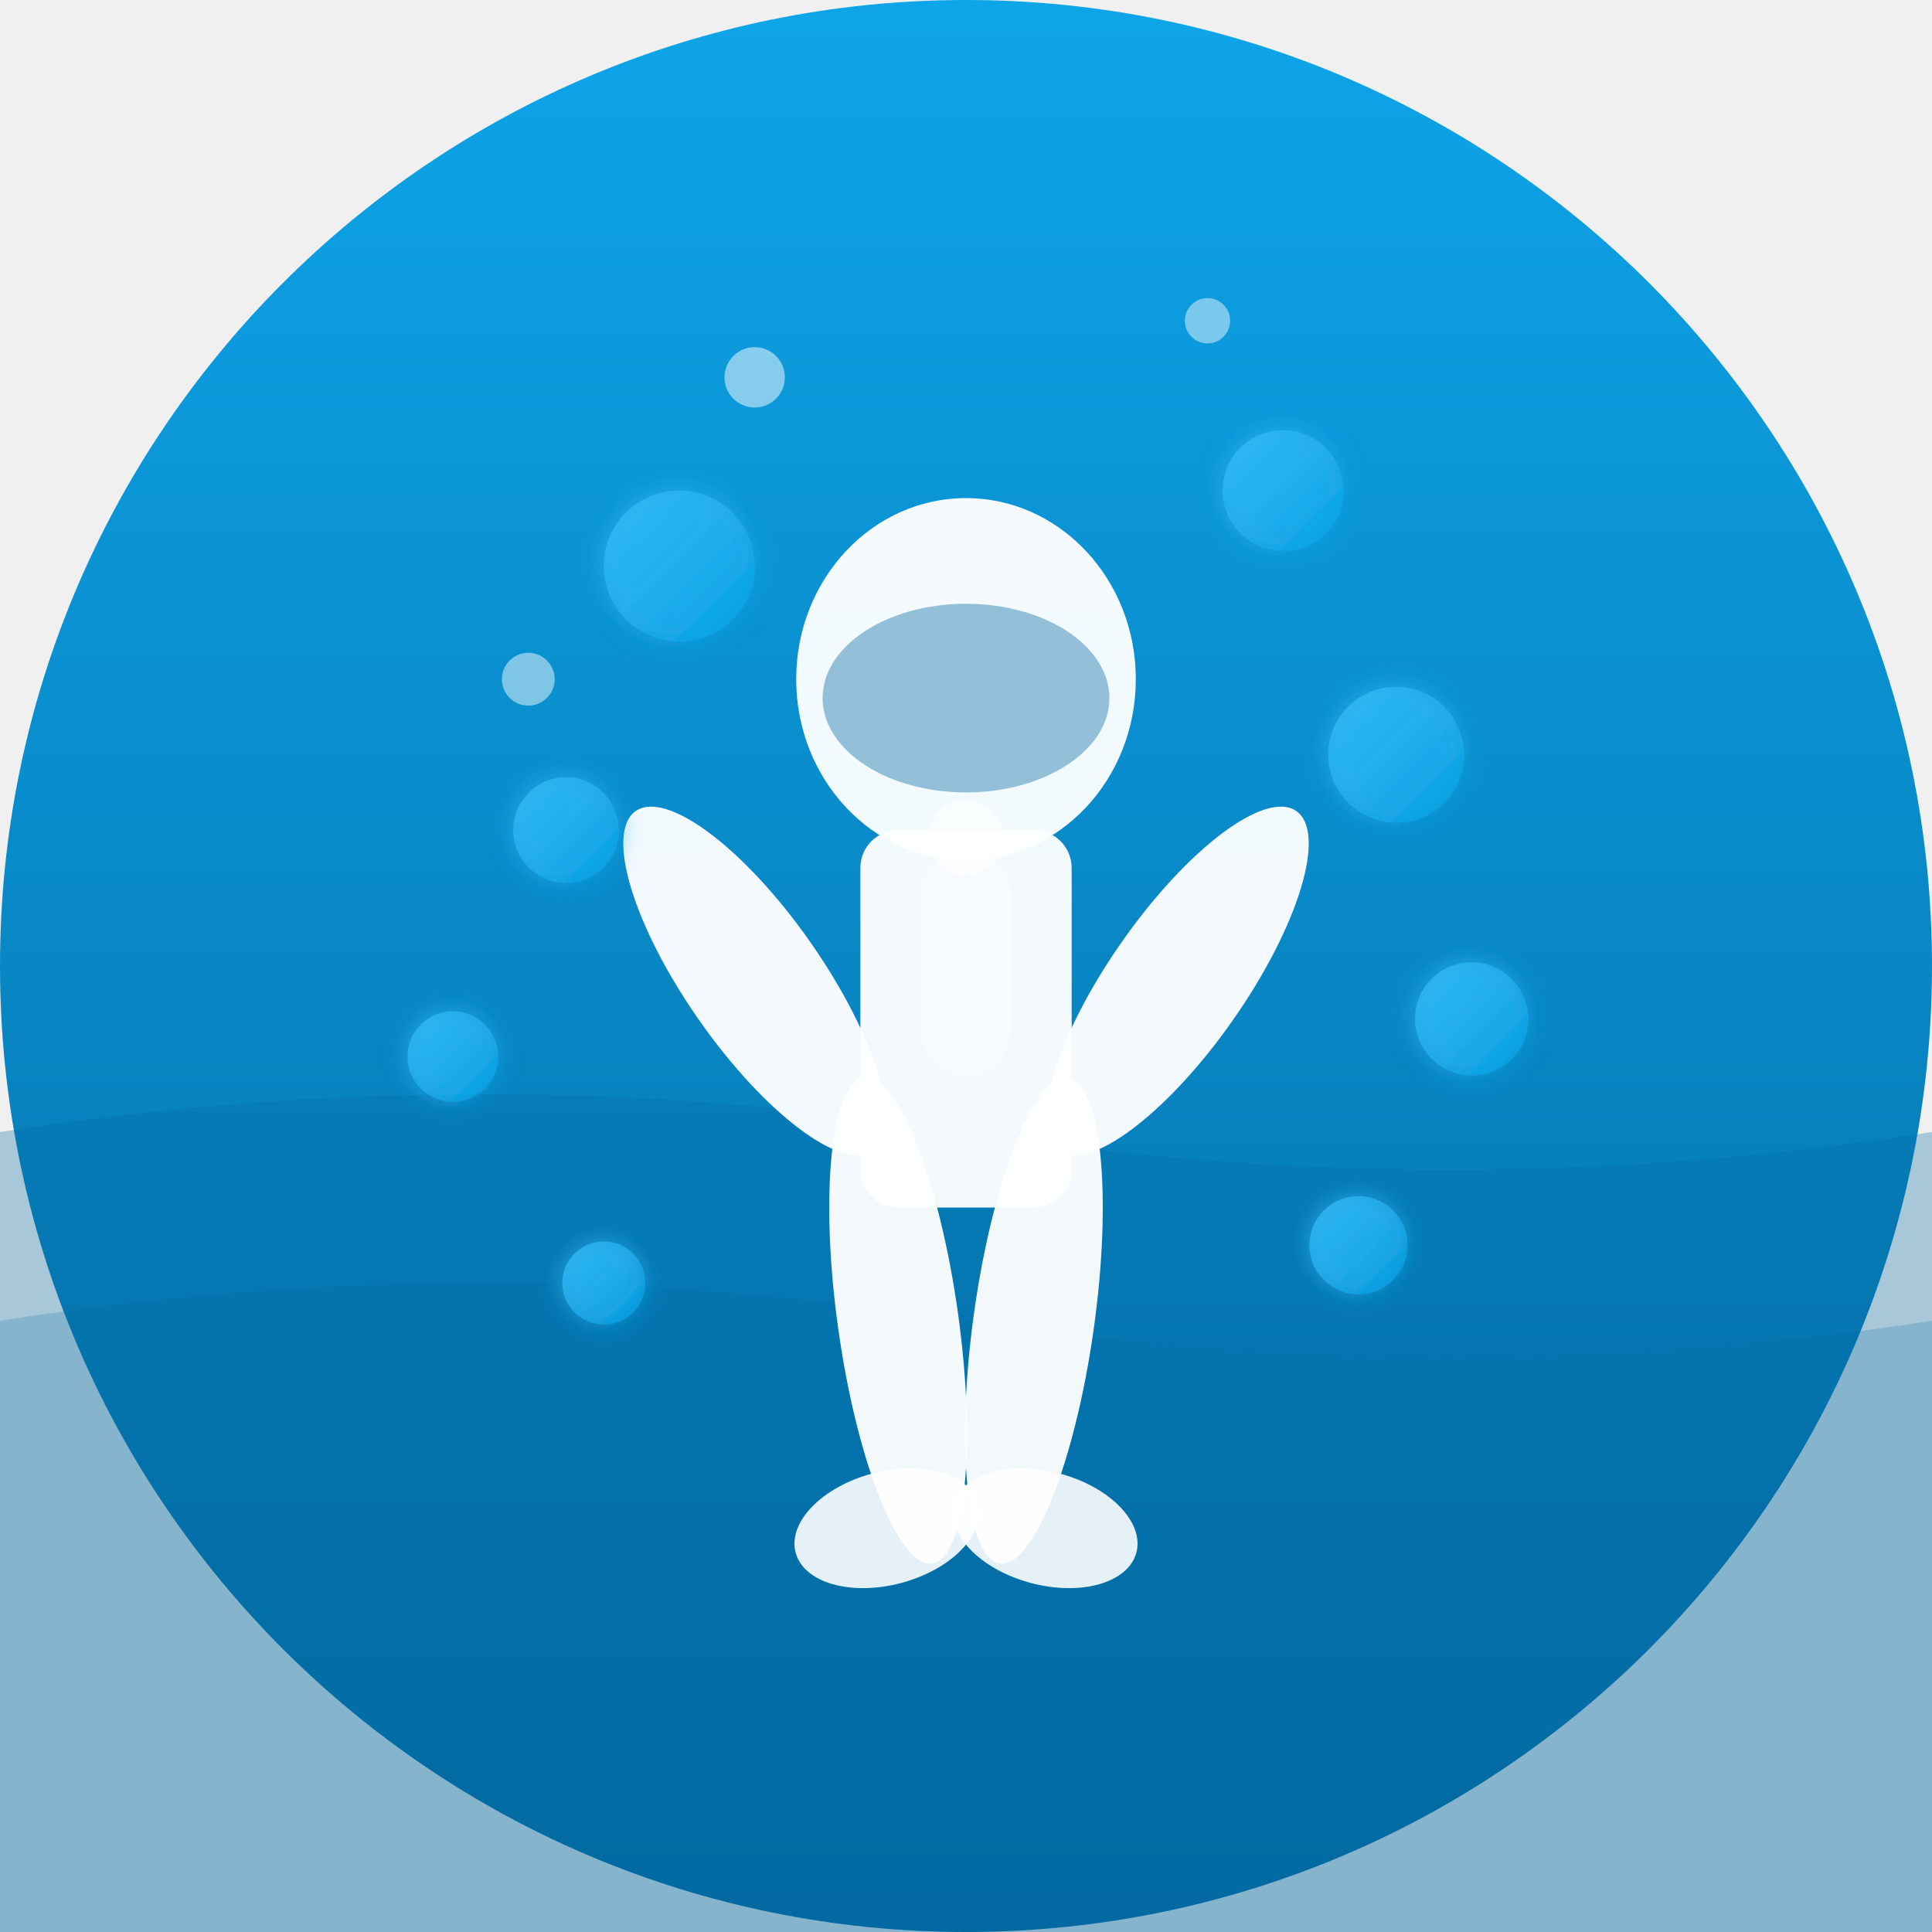
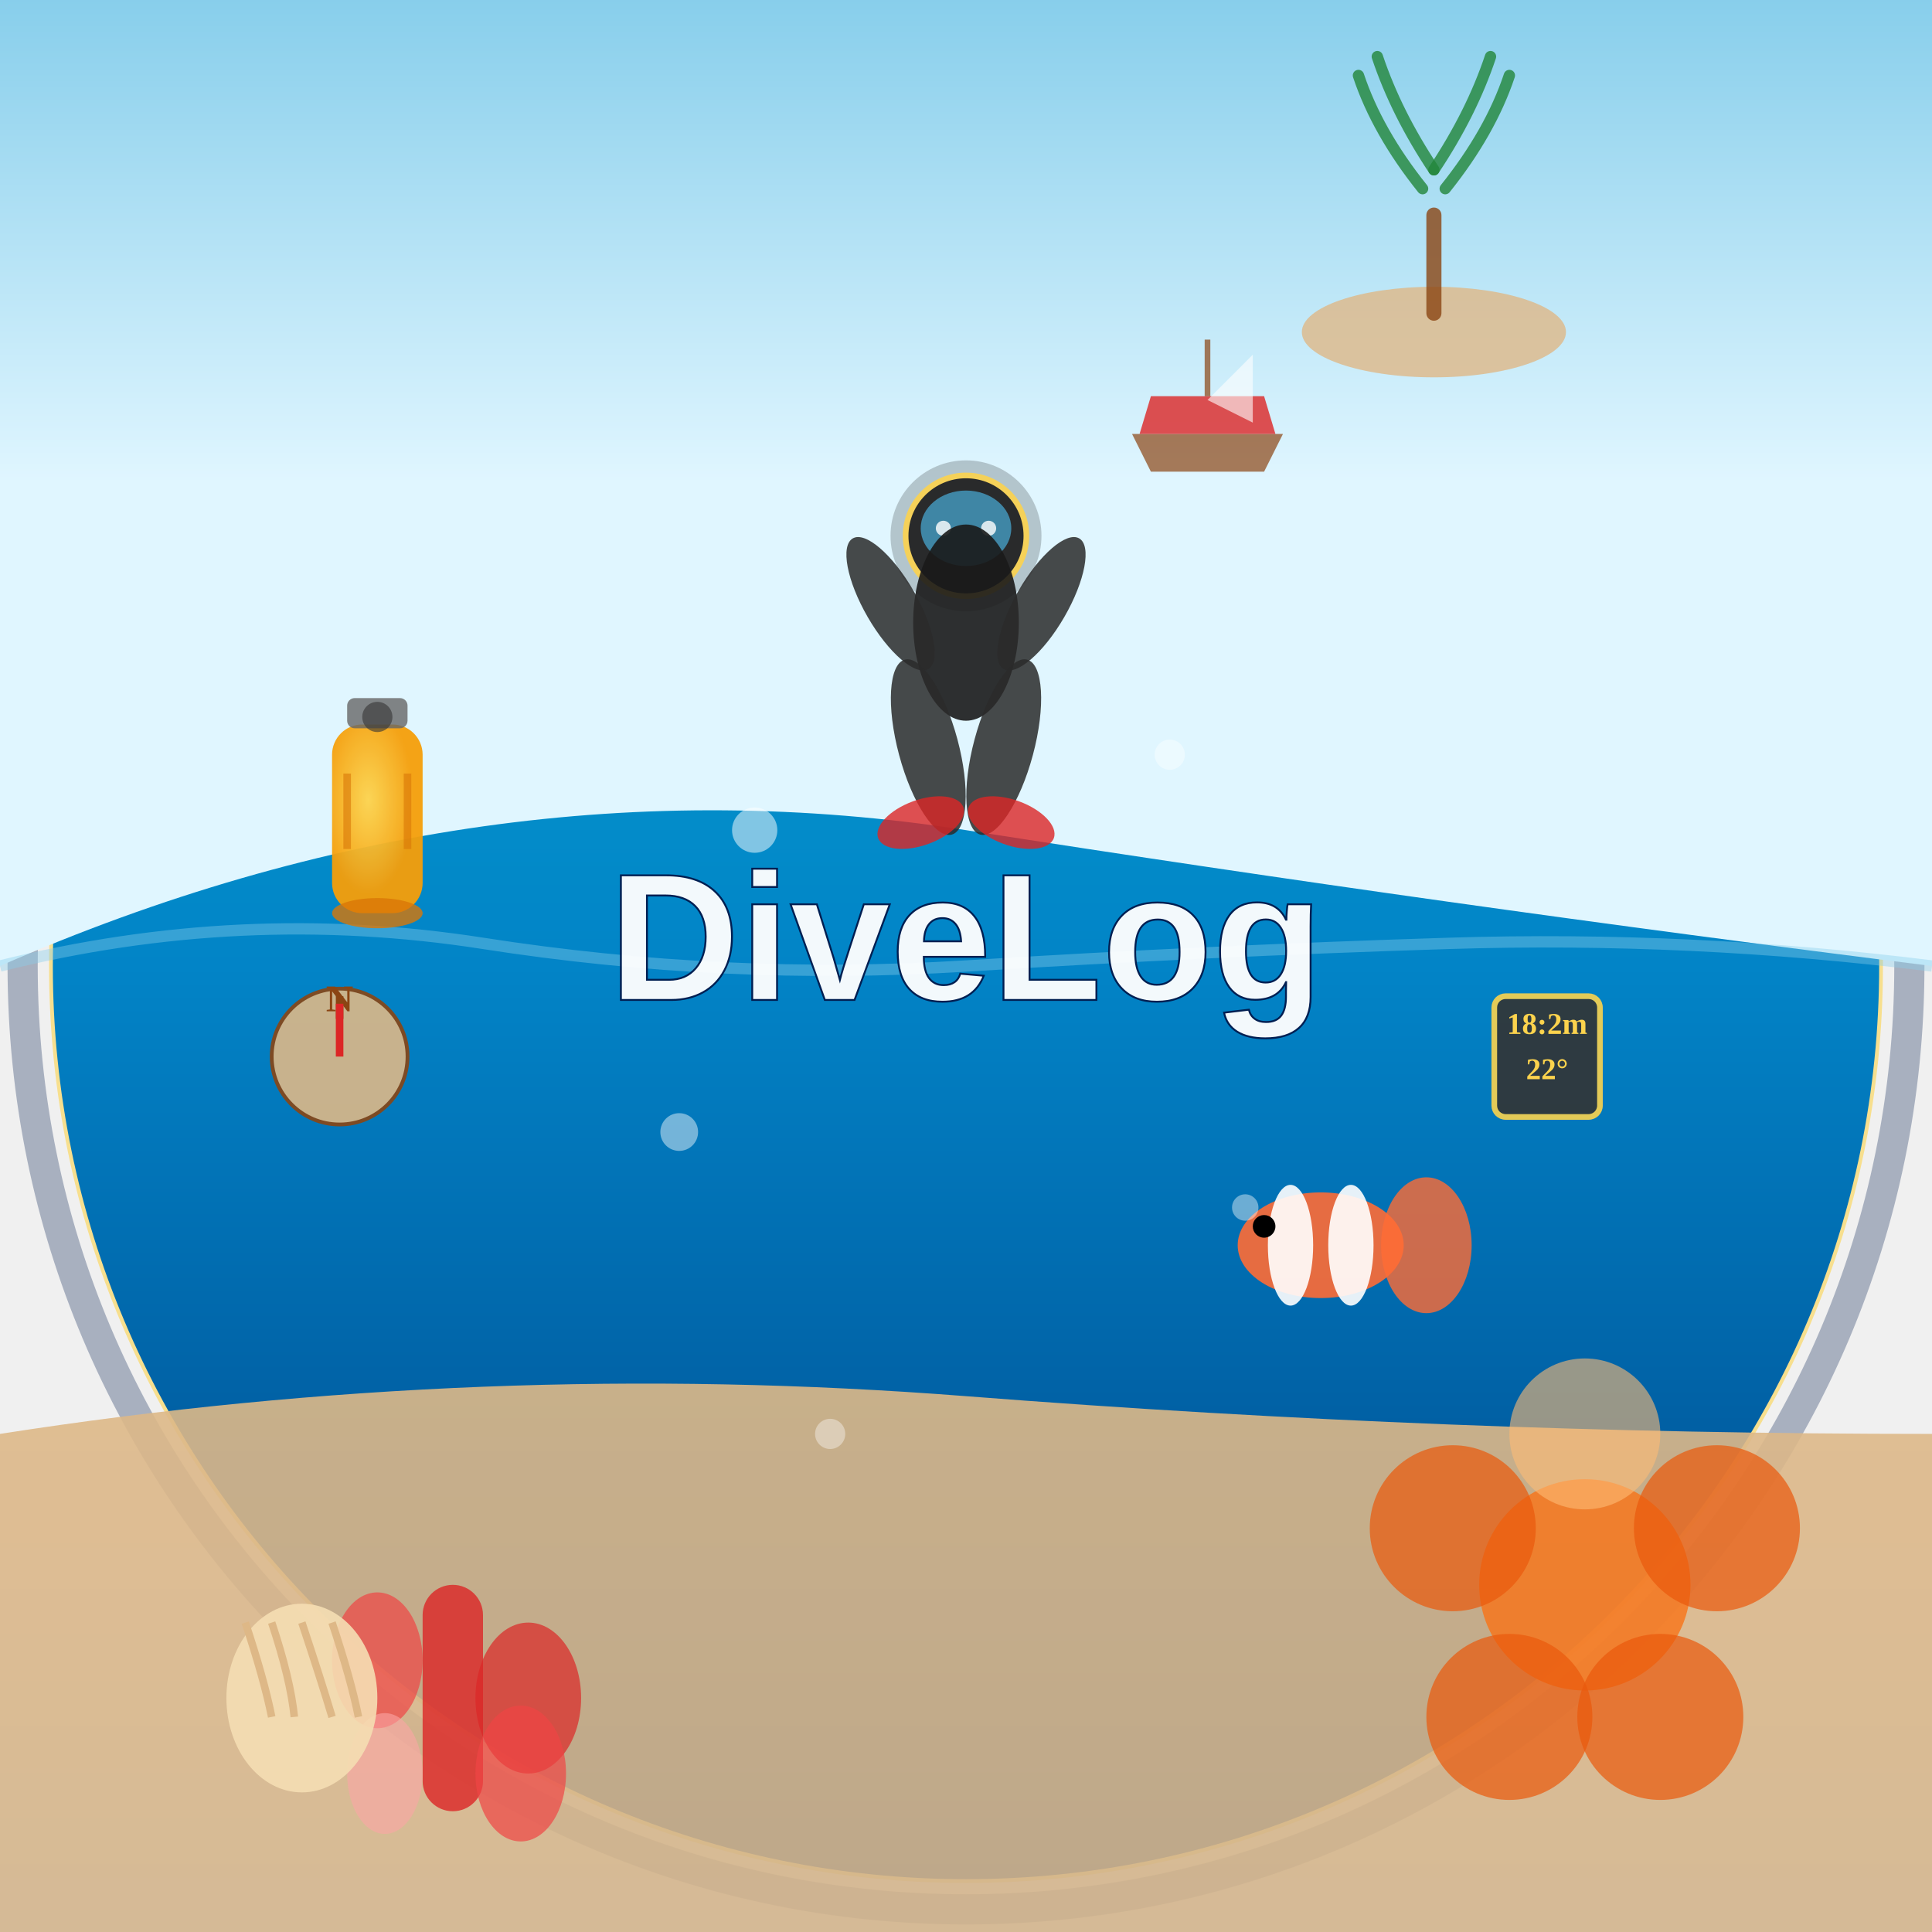
<svg xmlns="http://www.w3.org/2000/svg" width="512" height="512" viewBox="0 0 512 512" fill="none">
  <defs>
-     <linearGradient id="oceanGradientHD" x1="0%" y1="0%" x2="0%" y2="100%">
-       <stop offset="0%" stop-color="#0EA5E9" />
-       <stop offset="100%" stop-color="#0369A1" />
+     <linearGradient id="skyGradient" x1="0%" y1="0%" x2="0%" y2="50%">
+       <stop offset="0%" stop-color="#87CEEB" />
+       <stop offset="100%" stop-color="#E0F6FF" />
    </linearGradient>
-     <linearGradient id="bubbleGradientHD" x1="0%" y1="0%" x2="100%" y2="100%">
-       <stop offset="0%" stop-color="#38BDF8" stop-opacity="0.8" />
-       <stop offset="100%" stop-color="#0EA5E9" stop-opacity="0.6" />
+     <linearGradient id="oceanGradient" x1="0%" y1="0%" x2="0%" y2="100%">
+       <stop offset="0%" stop-color="#06B6D4" />
+       <stop offset="50%" stop-color="#0284C7" />
+       <stop offset="100%" stop-color="#003D82" />
    </linearGradient>
-     <filter id="glow">
-       <feGaussianBlur stdDeviation="3" result="coloredBlur" />
-       <feMerge>
-         <feMergeNode in="coloredBlur" />
-         <feMergeNode in="SourceGraphic" />
-       </feMerge>
-     </filter>
+     <linearGradient id="sandGradient" x1="0%" y1="0%" x2="0%" y2="100%">
+       <stop offset="0%" stop-color="#DEB887" />
+       <stop offset="100%" stop-color="#D2B48C" />
+     </linearGradient>
+     <radialGradient id="tankGradient" cx="40%" cy="40%">
+       <stop offset="0%" stop-color="#FCD34D" />
+       <stop offset="100%" stop-color="#F59E0B" />
+     </radialGradient>
  </defs>
-   <circle cx="256" cy="256" r="256" fill="url(#oceanGradientHD)" />
-   <path d="M0 300 Q128 280 256 300 T512 300 V512 H0 Z" fill="rgba(3, 105, 161, 0.3)" />
-   <path d="M0 350 Q128 330 256 350 T512 350 V512 H0 Z" fill="rgba(3, 105, 161, 0.2)" />
-   <ellipse cx="256" cy="180" rx="45" ry="48" fill="white" opacity="0.95" />
-   <ellipse cx="256" cy="185" rx="38" ry="25" fill="rgba(3, 105, 161, 0.4)" />
-   <rect x="228" y="220" width="56" height="100" rx="10" fill="white" opacity="0.95" />
-   <ellipse cx="200" cy="260" rx="18" ry="55" fill="white" opacity="0.95" transform="rotate(-35 200 260)" />
-   <ellipse cx="312" cy="260" rx="18" ry="55" fill="white" opacity="0.95" transform="rotate(35 312 260)" />
-   <ellipse cx="238" cy="350" rx="16" ry="65" fill="white" opacity="0.95" transform="rotate(-8 238 350)" />
-   <ellipse cx="274" cy="350" rx="16" ry="65" fill="white" opacity="0.95" transform="rotate(8 274 350)" />
-   <ellipse cx="235" cy="405" rx="25" ry="15" fill="white" opacity="0.9" transform="rotate(-15 235 405)" />
-   <ellipse cx="277" cy="405" rx="25" ry="15" fill="white" opacity="0.9" transform="rotate(15 277 405)" />
-   <rect x="244" y="225" width="24" height="60" rx="12" fill="rgba(255, 255, 255, 0.4)" />
-   <circle cx="256" cy="222" r="10" fill="rgba(255, 255, 255, 0.5)" />
-   <g filter="url(#glow)">
-     <circle cx="180" cy="150" r="20" fill="url(#bubbleGradientHD)" />
-     <circle cx="340" cy="130" r="16" fill="url(#bubbleGradientHD)" />
-     <circle cx="150" cy="220" r="14" fill="url(#bubbleGradientHD)" />
-     <circle cx="370" cy="200" r="18" fill="url(#bubbleGradientHD)" />
-     <circle cx="120" cy="280" r="12" fill="url(#bubbleGradientHD)" />
-     <circle cx="390" cy="270" r="15" fill="url(#bubbleGradientHD)" />
-     <circle cx="160" cy="340" r="11" fill="url(#bubbleGradientHD)" />
-     <circle cx="360" cy="330" r="13" fill="url(#bubbleGradientHD)" />
+   <circle cx="256" cy="256" r="250" stroke="#001A4D" stroke-width="8" fill="none" opacity="0.3" />
+   <circle cx="256" cy="256" r="242" stroke="#FCD34D" stroke-width="2" fill="none" opacity="0.6" />
+   <circle cx="256" cy="256" r="242" fill="url(#oceanGradient)" />
+   <path d="M 0 256 Q 128 200 256 220 T 512 256 L 512 0 L 0 0 Z" fill="url(#skyGradient)" />
+   <path d="M 0 256 Q 64 240 128 250 T 256 256 T 384 250 T 512 256" stroke="#87CEEB" stroke-width="3" fill="none" opacity="0.4" />
+   <path d="M 0 380 Q 128 360 256 370 T 512 380 L 512 512 L 0 512 Z" fill="url(#sandGradient)" opacity="0.9" />
+   <g transform="translate(120, 420)">
+     <rect x="-8" y="0" width="16" height="60" rx="8" fill="#DC2626" opacity="0.8" />
+     <ellipse cx="-20" cy="20" rx="12" ry="18" fill="#EF4444" opacity="0.7" />
+     <ellipse cx="20" cy="30" rx="14" ry="20" fill="#DC2626" opacity="0.7" />
+     <ellipse cx="-18" cy="50" rx="10" ry="16" fill="#FCA5A5" opacity="0.6" />
+     <ellipse cx="18" cy="50" rx="12" ry="18" fill="#EF4444" opacity="0.7" />
  </g>
-   <circle cx="200" cy="100" r="8" fill="rgba(255, 255, 255, 0.5)" />
-   <circle cx="320" cy="85" r="6" fill="rgba(255, 255, 255, 0.45)" />
-   <circle cx="140" cy="180" r="7" fill="rgba(255, 255, 255, 0.48)" />
+   <g transform="translate(420, 420)">
+     <circle cx="0" cy="0" r="28" fill="#F97316" opacity="0.8" />
+     <circle cx="-35" cy="-15" r="22" fill="#EA580C" opacity="0.7" />
+     <circle cx="35" cy="-15" r="22" fill="#EA580C" opacity="0.7" />
+     <circle cx="-20" cy="35" r="22" fill="#EA580C" opacity="0.7" />
+     <circle cx="20" cy="35" r="22" fill="#EA580C" opacity="0.7" />
+     <circle cx="0" cy="-40" r="20" fill="#FDBA74" opacity="0.6" />
+   </g>
+   <g transform="translate(80, 450)">
+     <ellipse cx="0" cy="0" rx="20" ry="25" fill="#F5DEB3" opacity="0.9" />
+     <path d="M -15 -20 Q -10 -5 -8 5" stroke="#DEB887" stroke-width="2" fill="none" />
+     <path d="M -8 -20 Q -3 -5 -2 5" stroke="#DEB887" stroke-width="2" fill="none" />
+     <path d="M 0 -20 Q 5 -5 8 5" stroke="#DEB887" stroke-width="2" fill="none" />
+     <path d="M 8 -20 Q 13 -5 15 5" stroke="#DEB887" stroke-width="2" fill="none" />
+   </g>
+   <g transform="translate(350, 330)">
+     <ellipse cx="0" cy="0" rx="22" ry="14" fill="#FF6B35" opacity="0.9" />
+     <ellipse cx="-8" cy="0" rx="6" ry="16" fill="white" opacity="0.9" />
+     <ellipse cx="8" cy="0" rx="6" ry="16" fill="white" opacity="0.9" />
+     <ellipse cx="28" cy="0" rx="12" ry="18" fill="#FF6B35" opacity="0.8" />
+     <circle cx="-15" cy="-5" r="3" fill="#000" />
+   </g>
+   <g transform="translate(100, 200)">
+     <rect x="-12" y="-8" width="24" height="50" rx="8" fill="url(#tankGradient)" opacity="0.95" />
+     <rect x="-8" y="-15" width="16" height="8" rx="2" fill="#666" opacity="0.8" />
+     <circle cx="0" cy="-10" r="4" fill="#333" opacity="0.6" />
+     <ellipse cx="0" cy="42" rx="12" ry="4" fill="#D97706" opacity="0.8" />
+     <line x1="-8" y1="5" x2="-8" y2="25" stroke="#D97706" stroke-width="2" opacity="0.6" />
+     <line x1="8" y1="5" x2="8" y2="25" stroke="#D97706" stroke-width="2" opacity="0.6" />
+   </g>
+   <g transform="translate(90, 280)">
+     <circle cx="0" cy="0" r="18" fill="#DEB887" opacity="0.9" stroke="#8B4513" stroke-width="1" />
+     <text x="0" y="-12" font-size="10" font-weight="bold" fill="#8B4513" text-anchor="middle" alignment-baseline="middle">N</text>
+     <line x1="0" y1="-16" x2="0" y2="-10" stroke="#8B4513" stroke-width="2" />
+     <line x1="0" y1="0" x2="0" y2="-14" stroke="#DC2626" stroke-width="2" />
+   </g>
+   <g transform="translate(410, 280)">
+     <rect x="-14" y="-16" width="28" height="32" rx="3" fill="#333" opacity="0.9" stroke="#FCD34D" stroke-width="1.5" />
+     <text x="0" y="-6" font-size="8" font-weight="bold" fill="#FCD34D" text-anchor="middle">18:2m</text>
+     <text x="0" y="6" font-size="8" font-weight="bold" fill="#FCD34D" text-anchor="middle">22°</text>
+   </g>
+   <g transform="translate(256, 150)">
+     <circle cx="0" cy="-8" r="20" fill="#000" opacity="0.2" />
+     <circle cx="0" cy="-8" r="16" fill="#1a1a1a" opacity="0.9" stroke="#FCD34D" stroke-width="1.5" />
+     <ellipse cx="0" cy="-10" rx="12" ry="10" fill="#4FC3F7" opacity="0.6" />
+     <circle cx="-6" cy="-10" r="2" fill="white" opacity="0.8" />
+     <circle cx="6" cy="-10" r="2" fill="white" opacity="0.8" />
+     <ellipse cx="0" cy="15" rx="14" ry="26" fill="#1a1a1a" opacity="0.9" />
+     <ellipse cx="-20" cy="10" rx="7" ry="20" fill="#2a2a2a" opacity="0.85" transform="rotate(-30 -20 10)" />
+     <ellipse cx="20" cy="10" rx="7" ry="20" fill="#2a2a2a" opacity="0.85" transform="rotate(30 20 10)" />
+     <ellipse cx="-10" cy="48" rx="8" ry="24" fill="#2a2a2a" opacity="0.85" transform="rotate(-15 -10 48)" />
+     <ellipse cx="10" cy="48" rx="8" ry="24" fill="#2a2a2a" opacity="0.85" transform="rotate(15 10 48)" />
+     <ellipse cx="-12" cy="68" rx="12" ry="6" fill="#DC2626" opacity="0.8" transform="rotate(-20 -12 68)" />
+     <ellipse cx="12" cy="68" rx="12" ry="6" fill="#DC2626" opacity="0.8" transform="rotate(20 12 68)" />
+   </g>
+   <g transform="translate(380, 80)">
+     <ellipse cx="0" cy="8" rx="35" ry="12" fill="#DEB887" opacity="0.8" />
+     <rect x="-2" y="-25" width="4" height="30" rx="2" fill="#8B4513" opacity="0.8" />
+     <g transform="translate(0, -30)">
+       <path d="M -3 0 Q -15 -15 -20 -30" stroke="#22863A" stroke-width="3" fill="none" opacity="0.8" stroke-linecap="round" />
+       <path d="M 0 -5 Q -10 -20 -15 -35" stroke="#22863A" stroke-width="3" fill="none" opacity="0.8" stroke-linecap="round" />
+       <path d="M 3 0 Q 15 -15 20 -30" stroke="#22863A" stroke-width="3" fill="none" opacity="0.8" stroke-linecap="round" />
+       <path d="M 0 -5 Q 10 -20 15 -35" stroke="#22863A" stroke-width="3" fill="none" opacity="0.8" stroke-linecap="round" />
+     </g>
+   </g>
+   <g transform="translate(320, 110)">
+     <path d="M -20 5 L -15 15 L 15 15 L 20 5 Z" fill="#8B4513" opacity="0.7" />
+     <path d="M -18 5 L -15 -5 L 15 -5 L 18 5 Z" fill="#DC2626" opacity="0.8" />
+     <line x1="0" y1="-5" x2="0" y2="-20" stroke="#8B4513" stroke-width="1.5" opacity="0.7" />
+     <path d="M 0 -4 L 12 -16 L 12 2 Z" fill="#FFF" opacity="0.6" />
+   </g>
+   <circle cx="200" cy="220" r="6" fill="white" opacity="0.5" />
+   <circle cx="310" cy="200" r="4" fill="white" opacity="0.4" />
+   <circle cx="180" cy="300" r="5" fill="white" opacity="0.45" />
+   <circle cx="330" cy="320" r="3.5" fill="white" opacity="0.42" />
+   <circle cx="220" cy="380" r="4" fill="white" opacity="0.38" />
+   <text x="256" y="265" font-family="Arial, sans-serif" font-size="48" font-weight="bold" fill="white" text-anchor="middle" opacity="0.95" stroke="#001A4D" stroke-width="0.5">DiveLog</text>
</svg>
